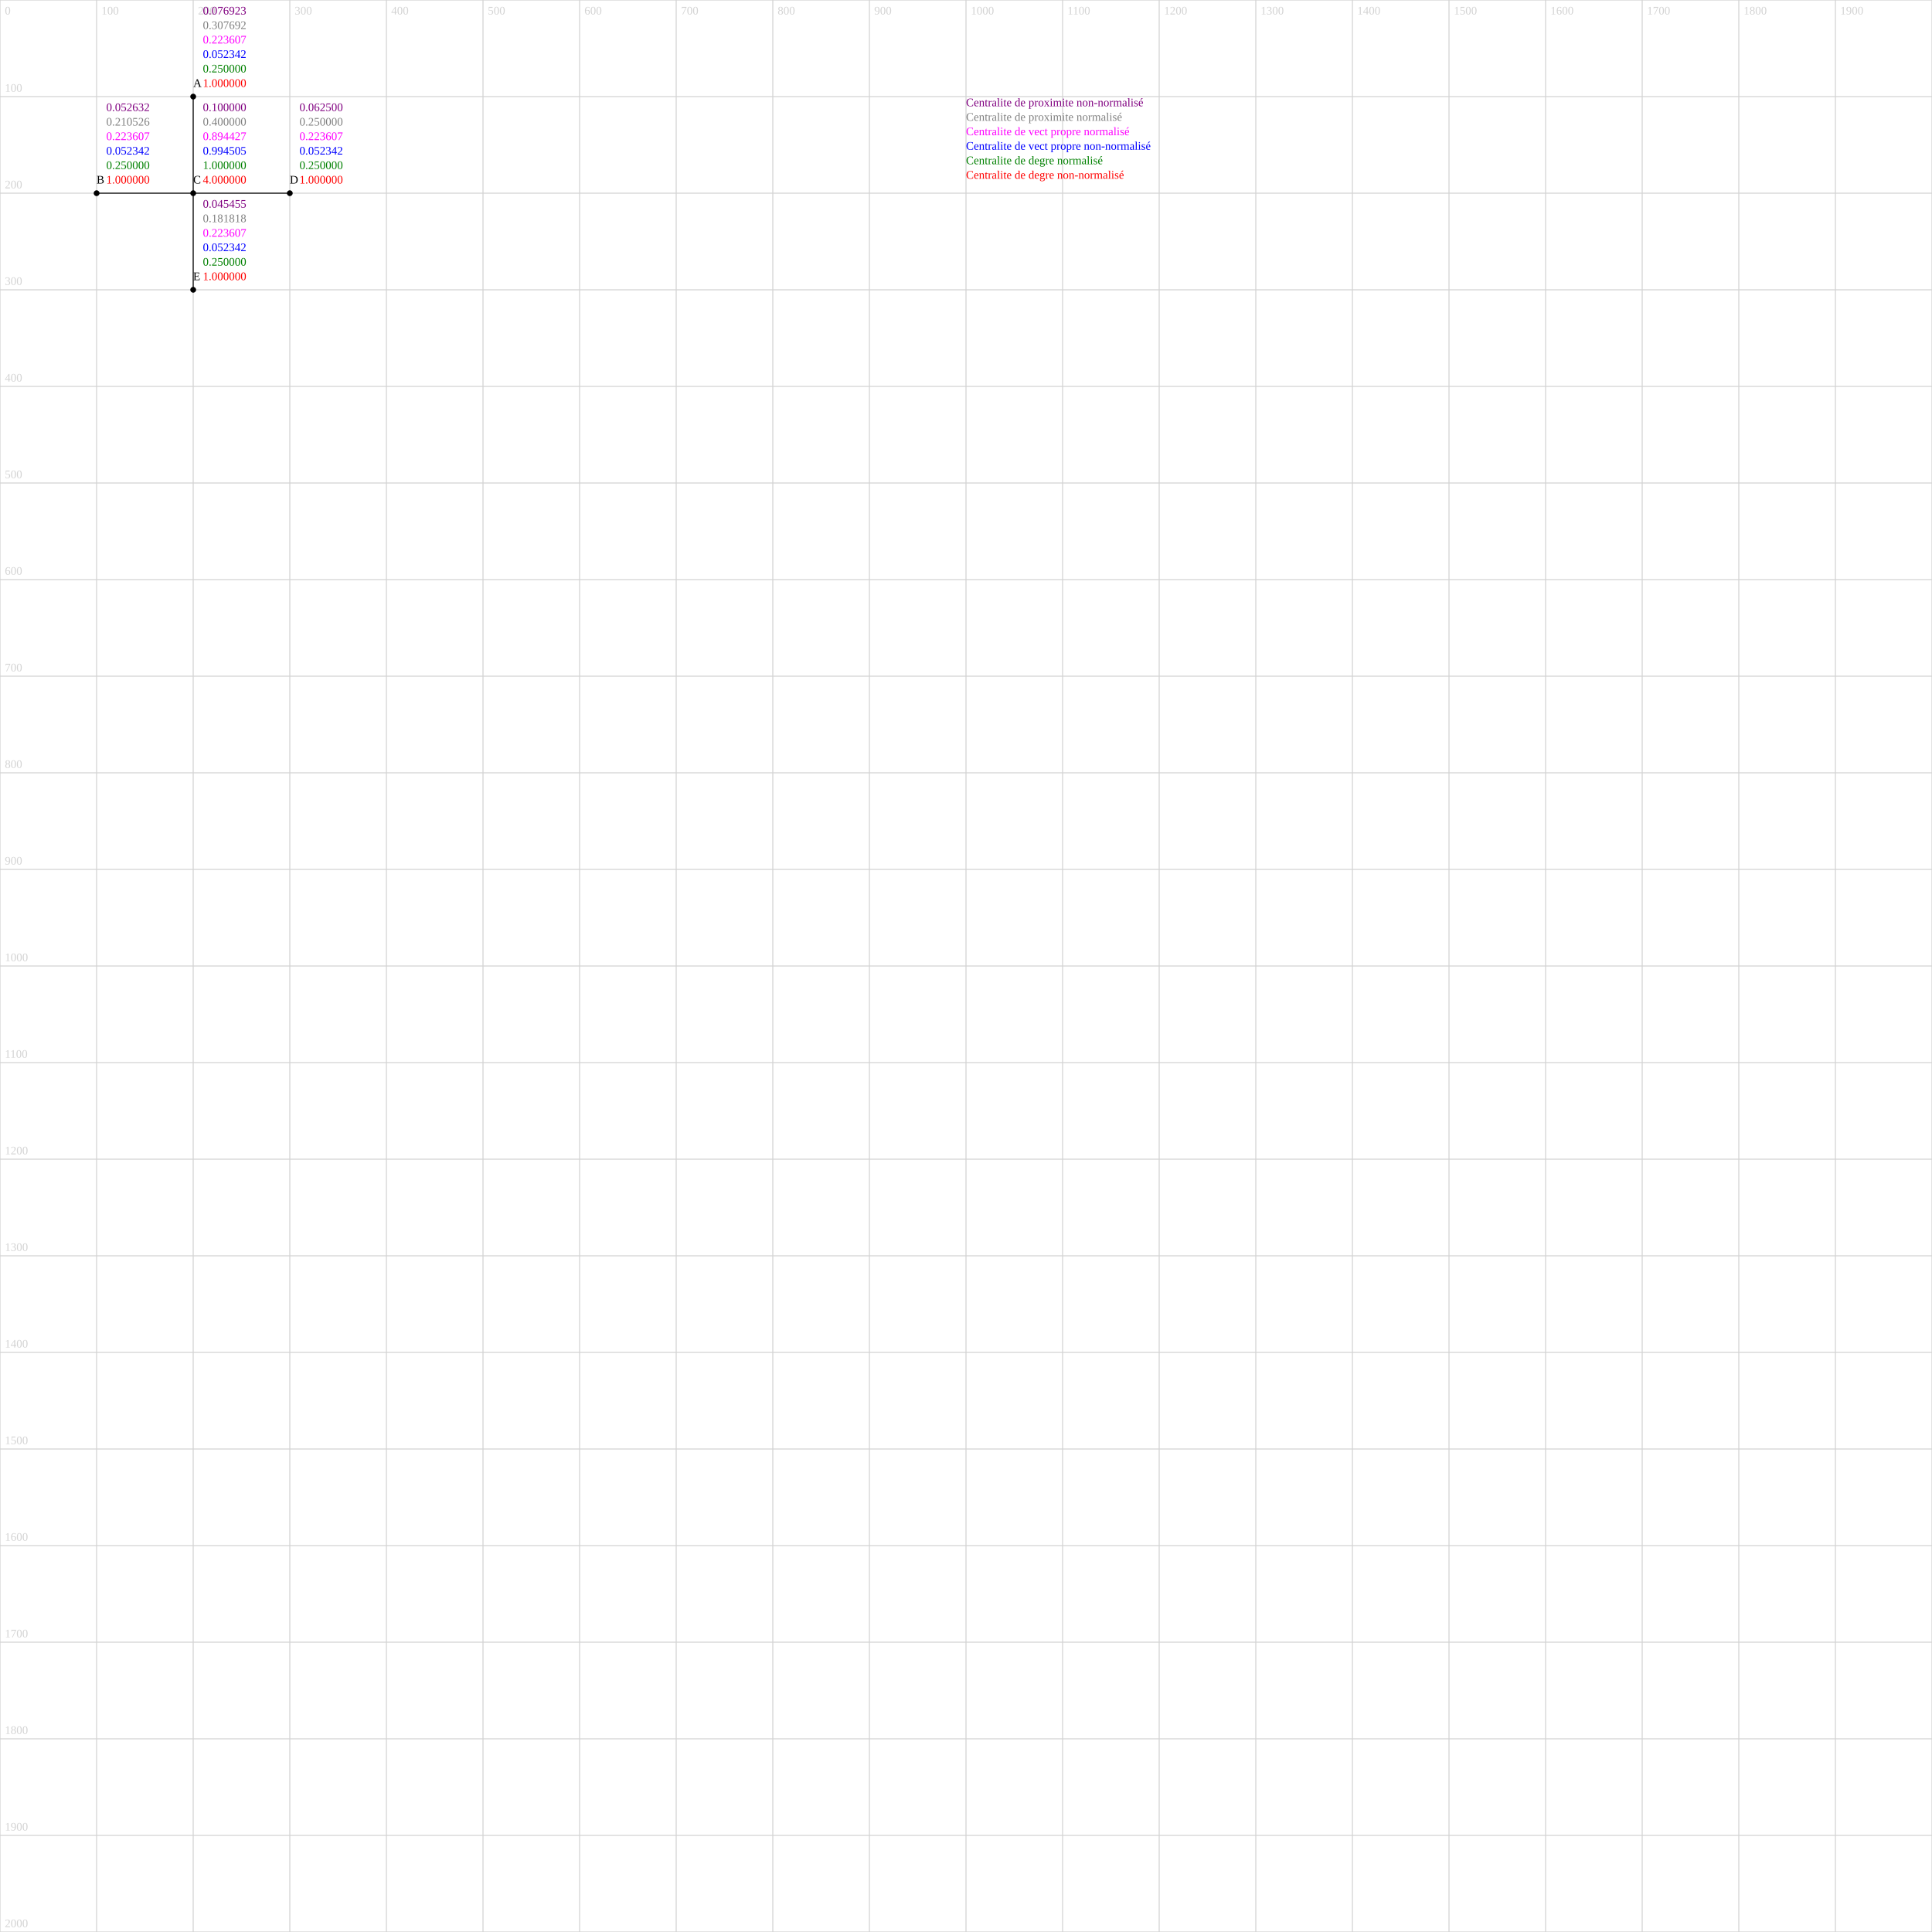
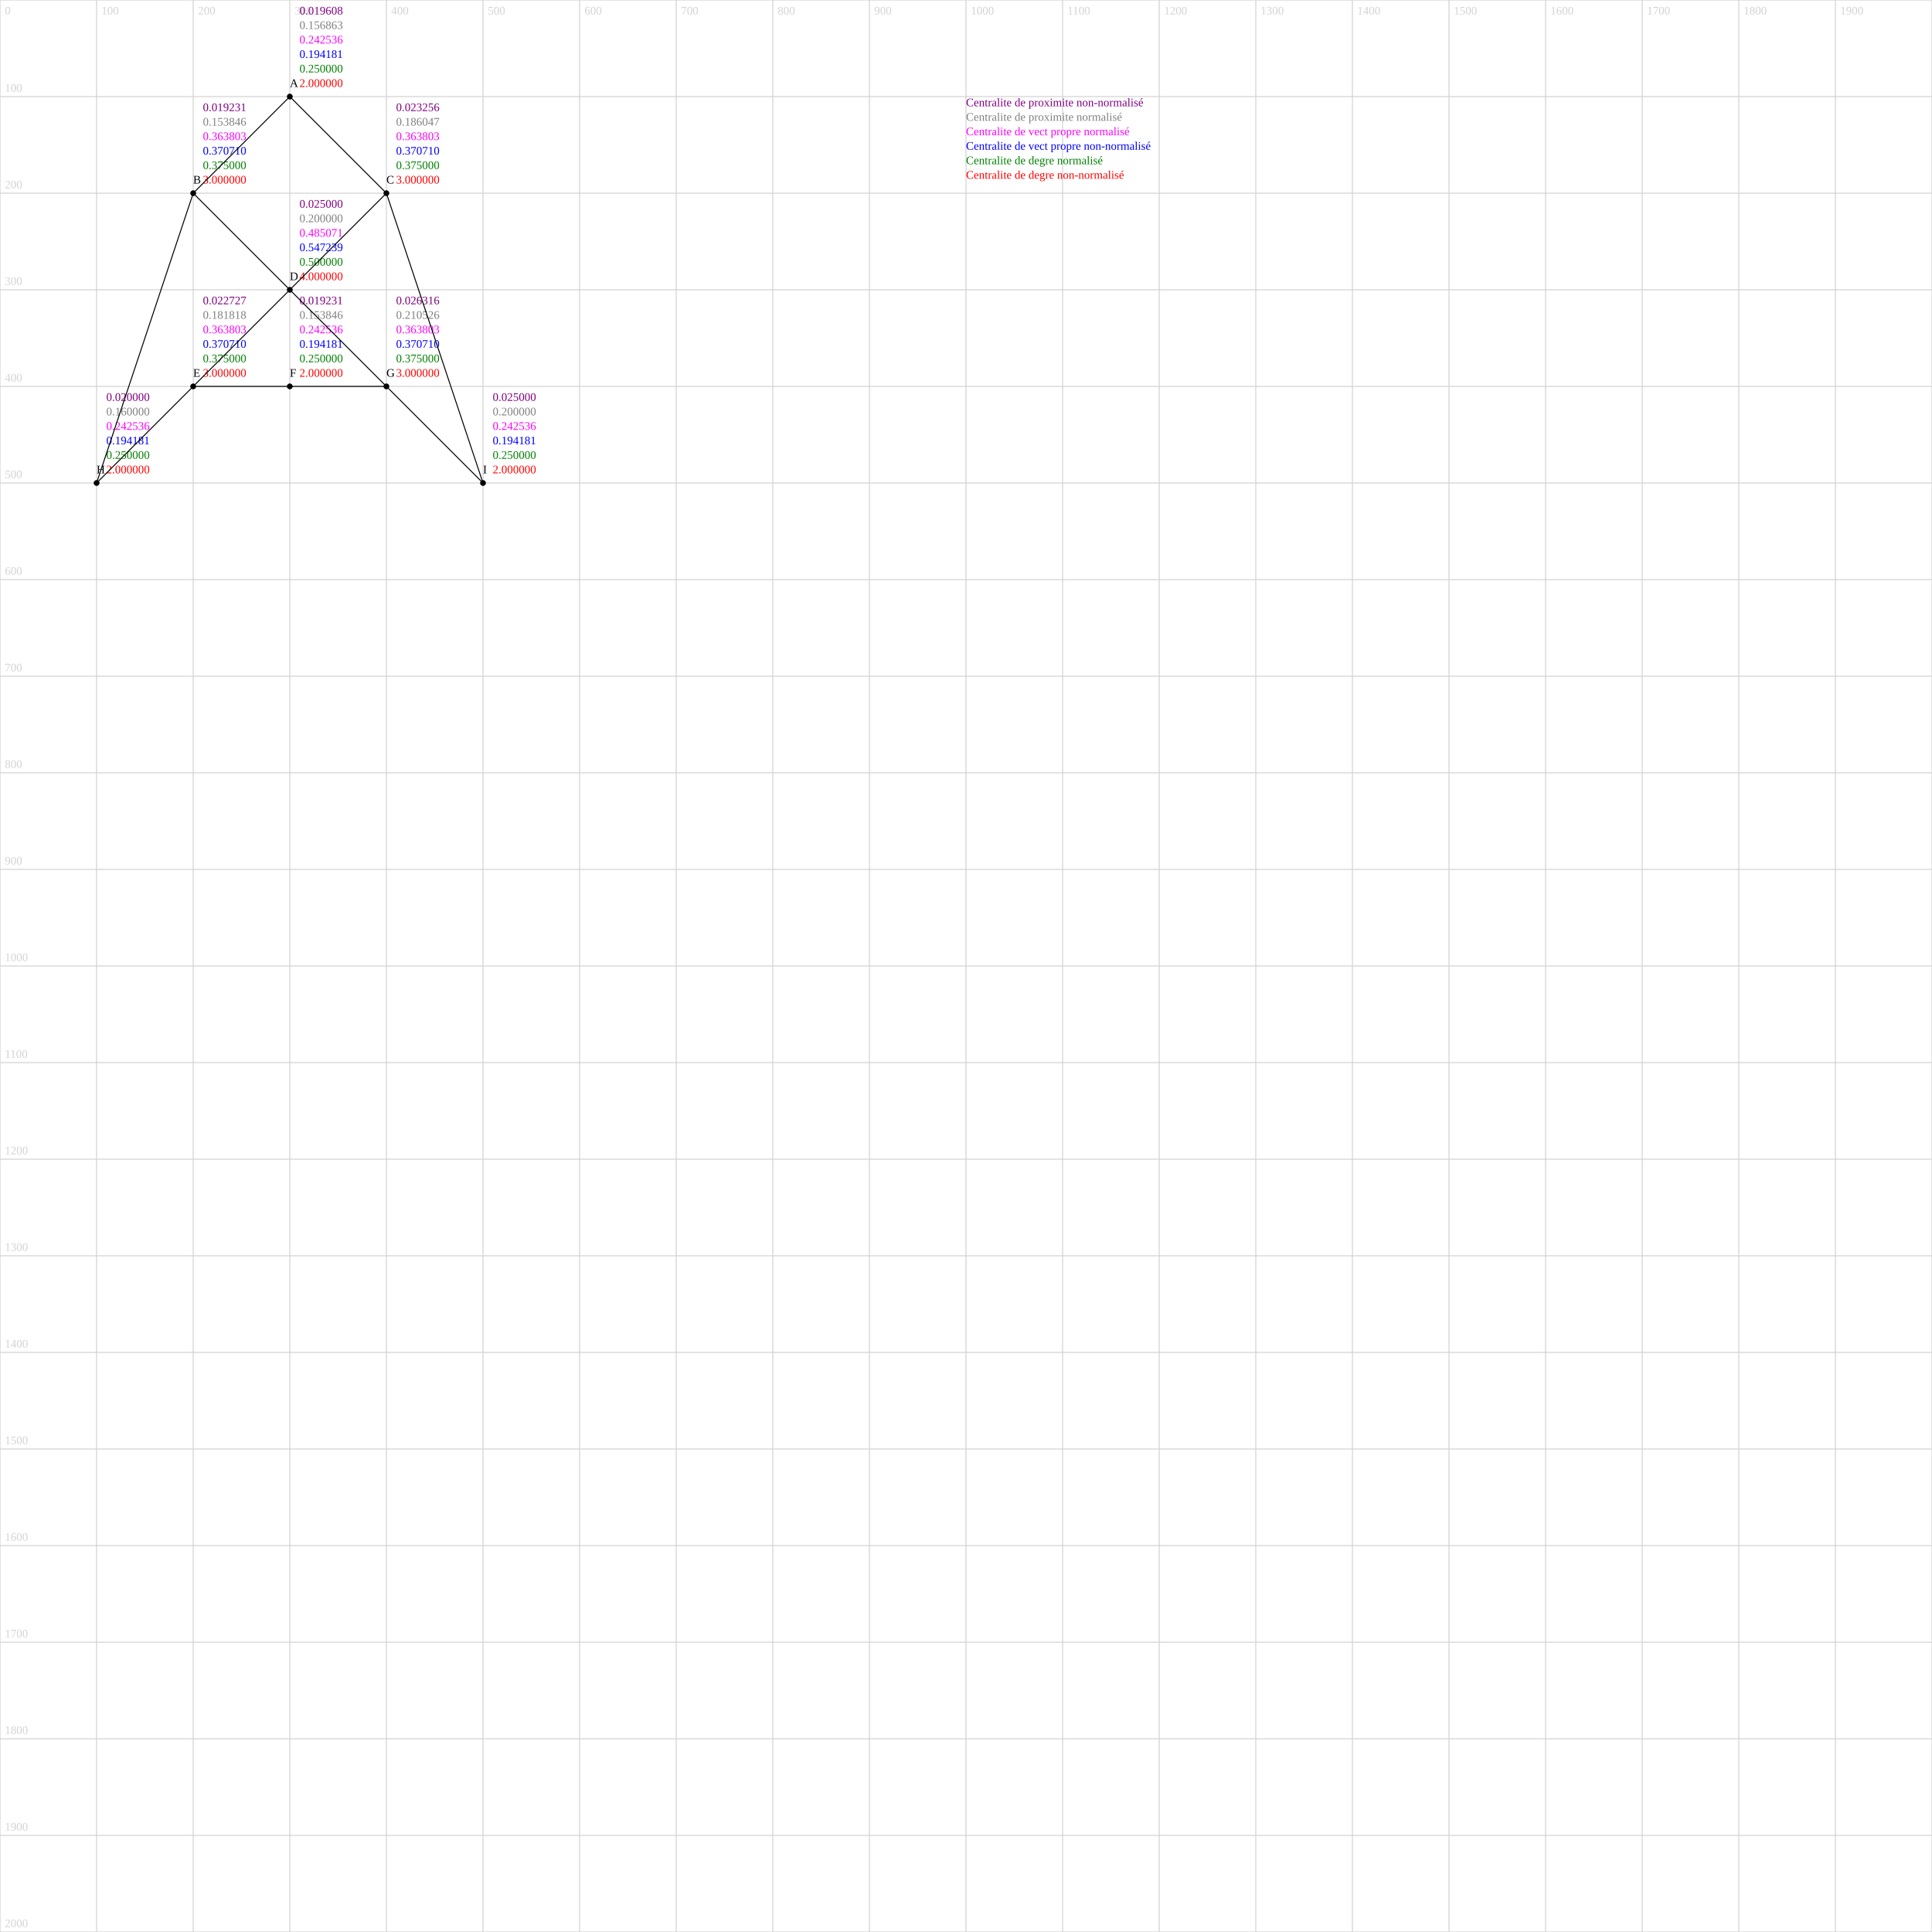
<svg xmlns="http://www.w3.org/2000/svg" version="1.1" width="2000" height="2000">
  <line x1="0" y1="0" x2="2000" y2="0" stroke="lightgrey" />
  <text x="5" y="-5" fill="lightgrey">0</text>
  <line x1="0" y1="100" x2="2000" y2="100" stroke="lightgrey" />
  <text x="5" y="95" fill="lightgrey">100</text>
  <line x1="0" y1="200" x2="2000" y2="200" stroke="lightgrey" />
  <text x="5" y="195" fill="lightgrey">200</text>
  <line x1="0" y1="300" x2="2000" y2="300" stroke="lightgrey" />
  <text x="5" y="295" fill="lightgrey">300</text>
  <line x1="0" y1="400" x2="2000" y2="400" stroke="lightgrey" />
  <text x="5" y="395" fill="lightgrey">400</text>
  <line x1="0" y1="500" x2="2000" y2="500" stroke="lightgrey" />
  <text x="5" y="495" fill="lightgrey">500</text>
  <line x1="0" y1="600" x2="2000" y2="600" stroke="lightgrey" />
  <text x="5" y="595" fill="lightgrey">600</text>
  <line x1="0" y1="700" x2="2000" y2="700" stroke="lightgrey" />
  <text x="5" y="695" fill="lightgrey">700</text>
  <line x1="0" y1="800" x2="2000" y2="800" stroke="lightgrey" />
  <text x="5" y="795" fill="lightgrey">800</text>
  <line x1="0" y1="900" x2="2000" y2="900" stroke="lightgrey" />
  <text x="5" y="895" fill="lightgrey">900</text>
  <line x1="0" y1="1000" x2="2000" y2="1000" stroke="lightgrey" />
  <text x="5" y="995" fill="lightgrey">1000</text>
  <line x1="0" y1="1100" x2="2000" y2="1100" stroke="lightgrey" />
  <text x="5" y="1095" fill="lightgrey">1100</text>
  <line x1="0" y1="1200" x2="2000" y2="1200" stroke="lightgrey" />
  <text x="5" y="1195" fill="lightgrey">1200</text>
  <line x1="0" y1="1300" x2="2000" y2="1300" stroke="lightgrey" />
  <text x="5" y="1295" fill="lightgrey">1300</text>
  <line x1="0" y1="1400" x2="2000" y2="1400" stroke="lightgrey" />
  <text x="5" y="1395" fill="lightgrey">1400</text>
  <line x1="0" y1="1500" x2="2000" y2="1500" stroke="lightgrey" />
  <text x="5" y="1495" fill="lightgrey">1500</text>
  <line x1="0" y1="1600" x2="2000" y2="1600" stroke="lightgrey" />
  <text x="5" y="1595" fill="lightgrey">1600</text>
  <line x1="0" y1="1700" x2="2000" y2="1700" stroke="lightgrey" />
  <text x="5" y="1695" fill="lightgrey">1700</text>
  <line x1="0" y1="1800" x2="2000" y2="1800" stroke="lightgrey" />
  <text x="5" y="1795" fill="lightgrey">1800</text>
  <line x1="0" y1="1900" x2="2000" y2="1900" stroke="lightgrey" />
  <text x="5" y="1895" fill="lightgrey">1900</text>
  <line x1="0" y1="2000" x2="2000" y2="2000" stroke="lightgrey" />
  <text x="5" y="1995" fill="lightgrey">2000</text>
  <line x1="0" y1="0" x2="0" y2="2000" stroke="lightgrey" />
  <text x="5" y="15" fill="lightgrey">0</text>
  <line x1="100" y1="0" x2="100" y2="2000" stroke="lightgrey" />
  <text x="105" y="15" fill="lightgrey">100</text>
  <line x1="200" y1="0" x2="200" y2="2000" stroke="lightgrey" />
  <text x="205" y="15" fill="lightgrey">200</text>
  <line x1="300" y1="0" x2="300" y2="2000" stroke="lightgrey" />
  <text x="305" y="15" fill="lightgrey">300</text>
  <line x1="400" y1="0" x2="400" y2="2000" stroke="lightgrey" />
  <text x="405" y="15" fill="lightgrey">400</text>
  <line x1="500" y1="0" x2="500" y2="2000" stroke="lightgrey" />
  <text x="505" y="15" fill="lightgrey">500</text>
  <line x1="600" y1="0" x2="600" y2="2000" stroke="lightgrey" />
  <text x="605" y="15" fill="lightgrey">600</text>
  <line x1="700" y1="0" x2="700" y2="2000" stroke="lightgrey" />
  <text x="705" y="15" fill="lightgrey">700</text>
  <line x1="800" y1="0" x2="800" y2="2000" stroke="lightgrey" />
  <text x="805" y="15" fill="lightgrey">800</text>
  <line x1="900" y1="0" x2="900" y2="2000" stroke="lightgrey" />
  <text x="905" y="15" fill="lightgrey">900</text>
  <line x1="1000" y1="0" x2="1000" y2="2000" stroke="lightgrey" />
  <text x="1005" y="15" fill="lightgrey">1000</text>
  <line x1="1100" y1="0" x2="1100" y2="2000" stroke="lightgrey" />
  <text x="1105" y="15" fill="lightgrey">1100</text>
  <line x1="1200" y1="0" x2="1200" y2="2000" stroke="lightgrey" />
  <text x="1205" y="15" fill="lightgrey">1200</text>
  <line x1="1300" y1="0" x2="1300" y2="2000" stroke="lightgrey" />
  <text x="1305" y="15" fill="lightgrey">1300</text>
  <line x1="1400" y1="0" x2="1400" y2="2000" stroke="lightgrey" />
  <text x="1405" y="15" fill="lightgrey">1400</text>
  <line x1="1500" y1="0" x2="1500" y2="2000" stroke="lightgrey" />
  <text x="1505" y="15" fill="lightgrey">1500</text>
  <line x1="1600" y1="0" x2="1600" y2="2000" stroke="lightgrey" />
  <text x="1605" y="15" fill="lightgrey">1600</text>
  <line x1="1700" y1="0" x2="1700" y2="2000" stroke="lightgrey" />
  <text x="1705" y="15" fill="lightgrey">1700</text>
  <line x1="1800" y1="0" x2="1800" y2="2000" stroke="lightgrey" />
  <text x="1805" y="15" fill="lightgrey">1800</text>
  <line x1="1900" y1="0" x2="1900" y2="2000" stroke="lightgrey" />
  <text x="1905" y="15" fill="lightgrey">1900</text>
  <line x1="2000" y1="0" x2="2000" y2="2000" stroke="lightgrey" />
  <text x="2005" y="15" fill="lightgrey">2000</text>
  <text x="1000" y="110" fill="purple">Centralite de proximite non-normalisé</text>
  <text x="1000" y="125" fill="gray">Centralite de proximite normalisé</text>
  <text x="1000" y="140" fill="magenta">Centralite de vect propre normalisé</text>
  <text x="1000" y="155" fill="blue">Centralite de vect propre non-normalisé</text>
  <text x="1000" y="170" fill="green">Centralite de degre normalisé</text>
  <text x="1000" y="185" fill="red">Centralite de degre non-normalisé</text>
-   <circle cx="200" cy="100" r="3" fill="black" />
-   <text x="200" y="90" fill="black">A</text>
-   <text x="210" y="90" fill="red">1.000000</text>
-   <text x="210" y="75" fill="green">0.250000</text>
-   <text x="210" y="60" fill="blue">0.052342</text>
-   <text x="210" y="45" fill="magenta">0.223607</text>
-   <text x="210" y="30" fill="gray">0.307692</text>
-   <text x="210" y="15" fill="purple">0.076923</text>
-   <circle cx="100" cy="200" r="3" fill="black" />
-   <text x="100" y="190" fill="black">B</text>
-   <text x="110" y="190" fill="red">1.000000</text>
-   <text x="110" y="175" fill="green">0.250000</text>
-   <text x="110" y="160" fill="blue">0.052342</text>
-   <text x="110" y="145" fill="magenta">0.223607</text>
-   <text x="110" y="130" fill="gray">0.210526</text>
-   <text x="110" y="115" fill="purple">0.052632</text>
+   <circle cx="300" cy="100" r="3" fill="black" />
+   <text x="300" y="90" fill="black">A</text>
+   <text x="310" y="90" fill="red">2.000000</text>
+   <text x="310" y="75" fill="green">0.250000</text>
+   <text x="310" y="60" fill="blue">0.194181</text>
+   <text x="310" y="45" fill="magenta">0.242536</text>
+   <text x="310" y="30" fill="gray">0.156863</text>
+   <text x="310" y="15" fill="purple">0.019608</text>
  <circle cx="200" cy="200" r="3" fill="black" />
-   <text x="200" y="190" fill="black">C</text>
-   <text x="210" y="190" fill="red">4.000000</text>
-   <text x="210" y="175" fill="green">1.000000</text>
-   <text x="210" y="160" fill="blue">0.994505</text>
-   <text x="210" y="145" fill="magenta">0.894427</text>
-   <text x="210" y="130" fill="gray">0.400000</text>
-   <text x="210" y="115" fill="purple">0.100000</text>
-   <circle cx="300" cy="200" r="3" fill="black" />
-   <text x="300" y="190" fill="black">D</text>
-   <text x="310" y="190" fill="red">1.000000</text>
-   <text x="310" y="175" fill="green">0.250000</text>
-   <text x="310" y="160" fill="blue">0.052342</text>
-   <text x="310" y="145" fill="magenta">0.223607</text>
-   <text x="310" y="130" fill="gray">0.250000</text>
-   <text x="310" y="115" fill="purple">0.062500</text>
-   <circle cx="200" cy="300" r="3" fill="black" />
-   <text x="200" y="290" fill="black">E</text>
-   <text x="210" y="290" fill="red">1.000000</text>
-   <text x="210" y="275" fill="green">0.250000</text>
-   <text x="210" y="260" fill="blue">0.052342</text>
-   <text x="210" y="245" fill="magenta">0.223607</text>
-   <text x="210" y="230" fill="gray">0.181818</text>
-   <text x="210" y="215" fill="purple">0.045455</text>
-   <line x1="200" y1="100" x2="200" y2="200" stroke="black" />
-   <line x1="100" y1="200" x2="200" y2="200" stroke="black" />
-   <line x1="200" y1="200" x2="300" y2="200" stroke="black" />
-   <line x1="200" y1="200" x2="200" y2="300" stroke="black" />
+   <text x="200" y="190" fill="black">B</text>
+   <text x="210" y="190" fill="red">3.000000</text>
+   <text x="210" y="175" fill="green">0.375000</text>
+   <text x="210" y="160" fill="blue">0.370710</text>
+   <text x="210" y="145" fill="magenta">0.363803</text>
+   <text x="210" y="130" fill="gray">0.153846</text>
+   <text x="210" y="115" fill="purple">0.019231</text>
+   <circle cx="400" cy="200" r="3" fill="black" />
+   <text x="400" y="190" fill="black">C</text>
+   <text x="410" y="190" fill="red">3.000000</text>
+   <text x="410" y="175" fill="green">0.375000</text>
+   <text x="410" y="160" fill="blue">0.370710</text>
+   <text x="410" y="145" fill="magenta">0.363803</text>
+   <text x="410" y="130" fill="gray">0.186047</text>
+   <text x="410" y="115" fill="purple">0.023256</text>
+   <circle cx="300" cy="300" r="3" fill="black" />
+   <text x="300" y="290" fill="black">D</text>
+   <text x="310" y="290" fill="red">4.000000</text>
+   <text x="310" y="275" fill="green">0.500000</text>
+   <text x="310" y="260" fill="blue">0.547239</text>
+   <text x="310" y="245" fill="magenta">0.485071</text>
+   <text x="310" y="230" fill="gray">0.200000</text>
+   <text x="310" y="215" fill="purple">0.025000</text>
+   <circle cx="200" cy="400" r="3" fill="black" />
+   <text x="200" y="390" fill="black">E</text>
+   <text x="210" y="390" fill="red">3.000000</text>
+   <text x="210" y="375" fill="green">0.375000</text>
+   <text x="210" y="360" fill="blue">0.370710</text>
+   <text x="210" y="345" fill="magenta">0.363803</text>
+   <text x="210" y="330" fill="gray">0.181818</text>
+   <text x="210" y="315" fill="purple">0.022727</text>
+   <circle cx="300" cy="400" r="3" fill="black" />
+   <text x="300" y="390" fill="black">F</text>
+   <text x="310" y="390" fill="red">2.000000</text>
+   <text x="310" y="375" fill="green">0.250000</text>
+   <text x="310" y="360" fill="blue">0.194181</text>
+   <text x="310" y="345" fill="magenta">0.242536</text>
+   <text x="310" y="330" fill="gray">0.153846</text>
+   <text x="310" y="315" fill="purple">0.019231</text>
+   <circle cx="400" cy="400" r="3" fill="black" />
+   <text x="400" y="390" fill="black">G</text>
+   <text x="410" y="390" fill="red">3.000000</text>
+   <text x="410" y="375" fill="green">0.375000</text>
+   <text x="410" y="360" fill="blue">0.370710</text>
+   <text x="410" y="345" fill="magenta">0.363803</text>
+   <text x="410" y="330" fill="gray">0.210526</text>
+   <text x="410" y="315" fill="purple">0.026316</text>
+   <circle cx="100" cy="500" r="3" fill="black" />
+   <text x="100" y="490" fill="black">H</text>
+   <text x="110" y="490" fill="red">2.000000</text>
+   <text x="110" y="475" fill="green">0.250000</text>
+   <text x="110" y="460" fill="blue">0.194181</text>
+   <text x="110" y="445" fill="magenta">0.242536</text>
+   <text x="110" y="430" fill="gray">0.160000</text>
+   <text x="110" y="415" fill="purple">0.020000</text>
+   <circle cx="500" cy="500" r="3" fill="black" />
+   <text x="500" y="490" fill="black">I</text>
+   <text x="510" y="490" fill="red">2.000000</text>
+   <text x="510" y="475" fill="green">0.250000</text>
+   <text x="510" y="460" fill="blue">0.194181</text>
+   <text x="510" y="445" fill="magenta">0.242536</text>
+   <text x="510" y="430" fill="gray">0.200000</text>
+   <text x="510" y="415" fill="purple">0.025000</text>
+   <line x1="300" y1="100" x2="200" y2="200" stroke="black" />
+   <line x1="300" y1="100" x2="400" y2="200" stroke="black" />
+   <line x1="200" y1="200" x2="300" y2="300" stroke="black" />
+   <line x1="400" y1="200" x2="300" y2="300" stroke="black" />
+   <line x1="300" y1="300" x2="200" y2="400" stroke="black" />
+   <line x1="300" y1="300" x2="400" y2="400" stroke="black" />
+   <line x1="200" y1="200" x2="100" y2="500" stroke="black" />
+   <line x1="400" y1="200" x2="500" y2="500" stroke="black" />
+   <line x1="200" y1="400" x2="300" y2="400" stroke="black" />
+   <line x1="300" y1="400" x2="400" y2="400" stroke="black" />
+   <line x1="400" y1="400" x2="500" y2="500" stroke="black" />
+   <line x1="200" y1="400" x2="100" y2="500" stroke="black" />
</svg>
